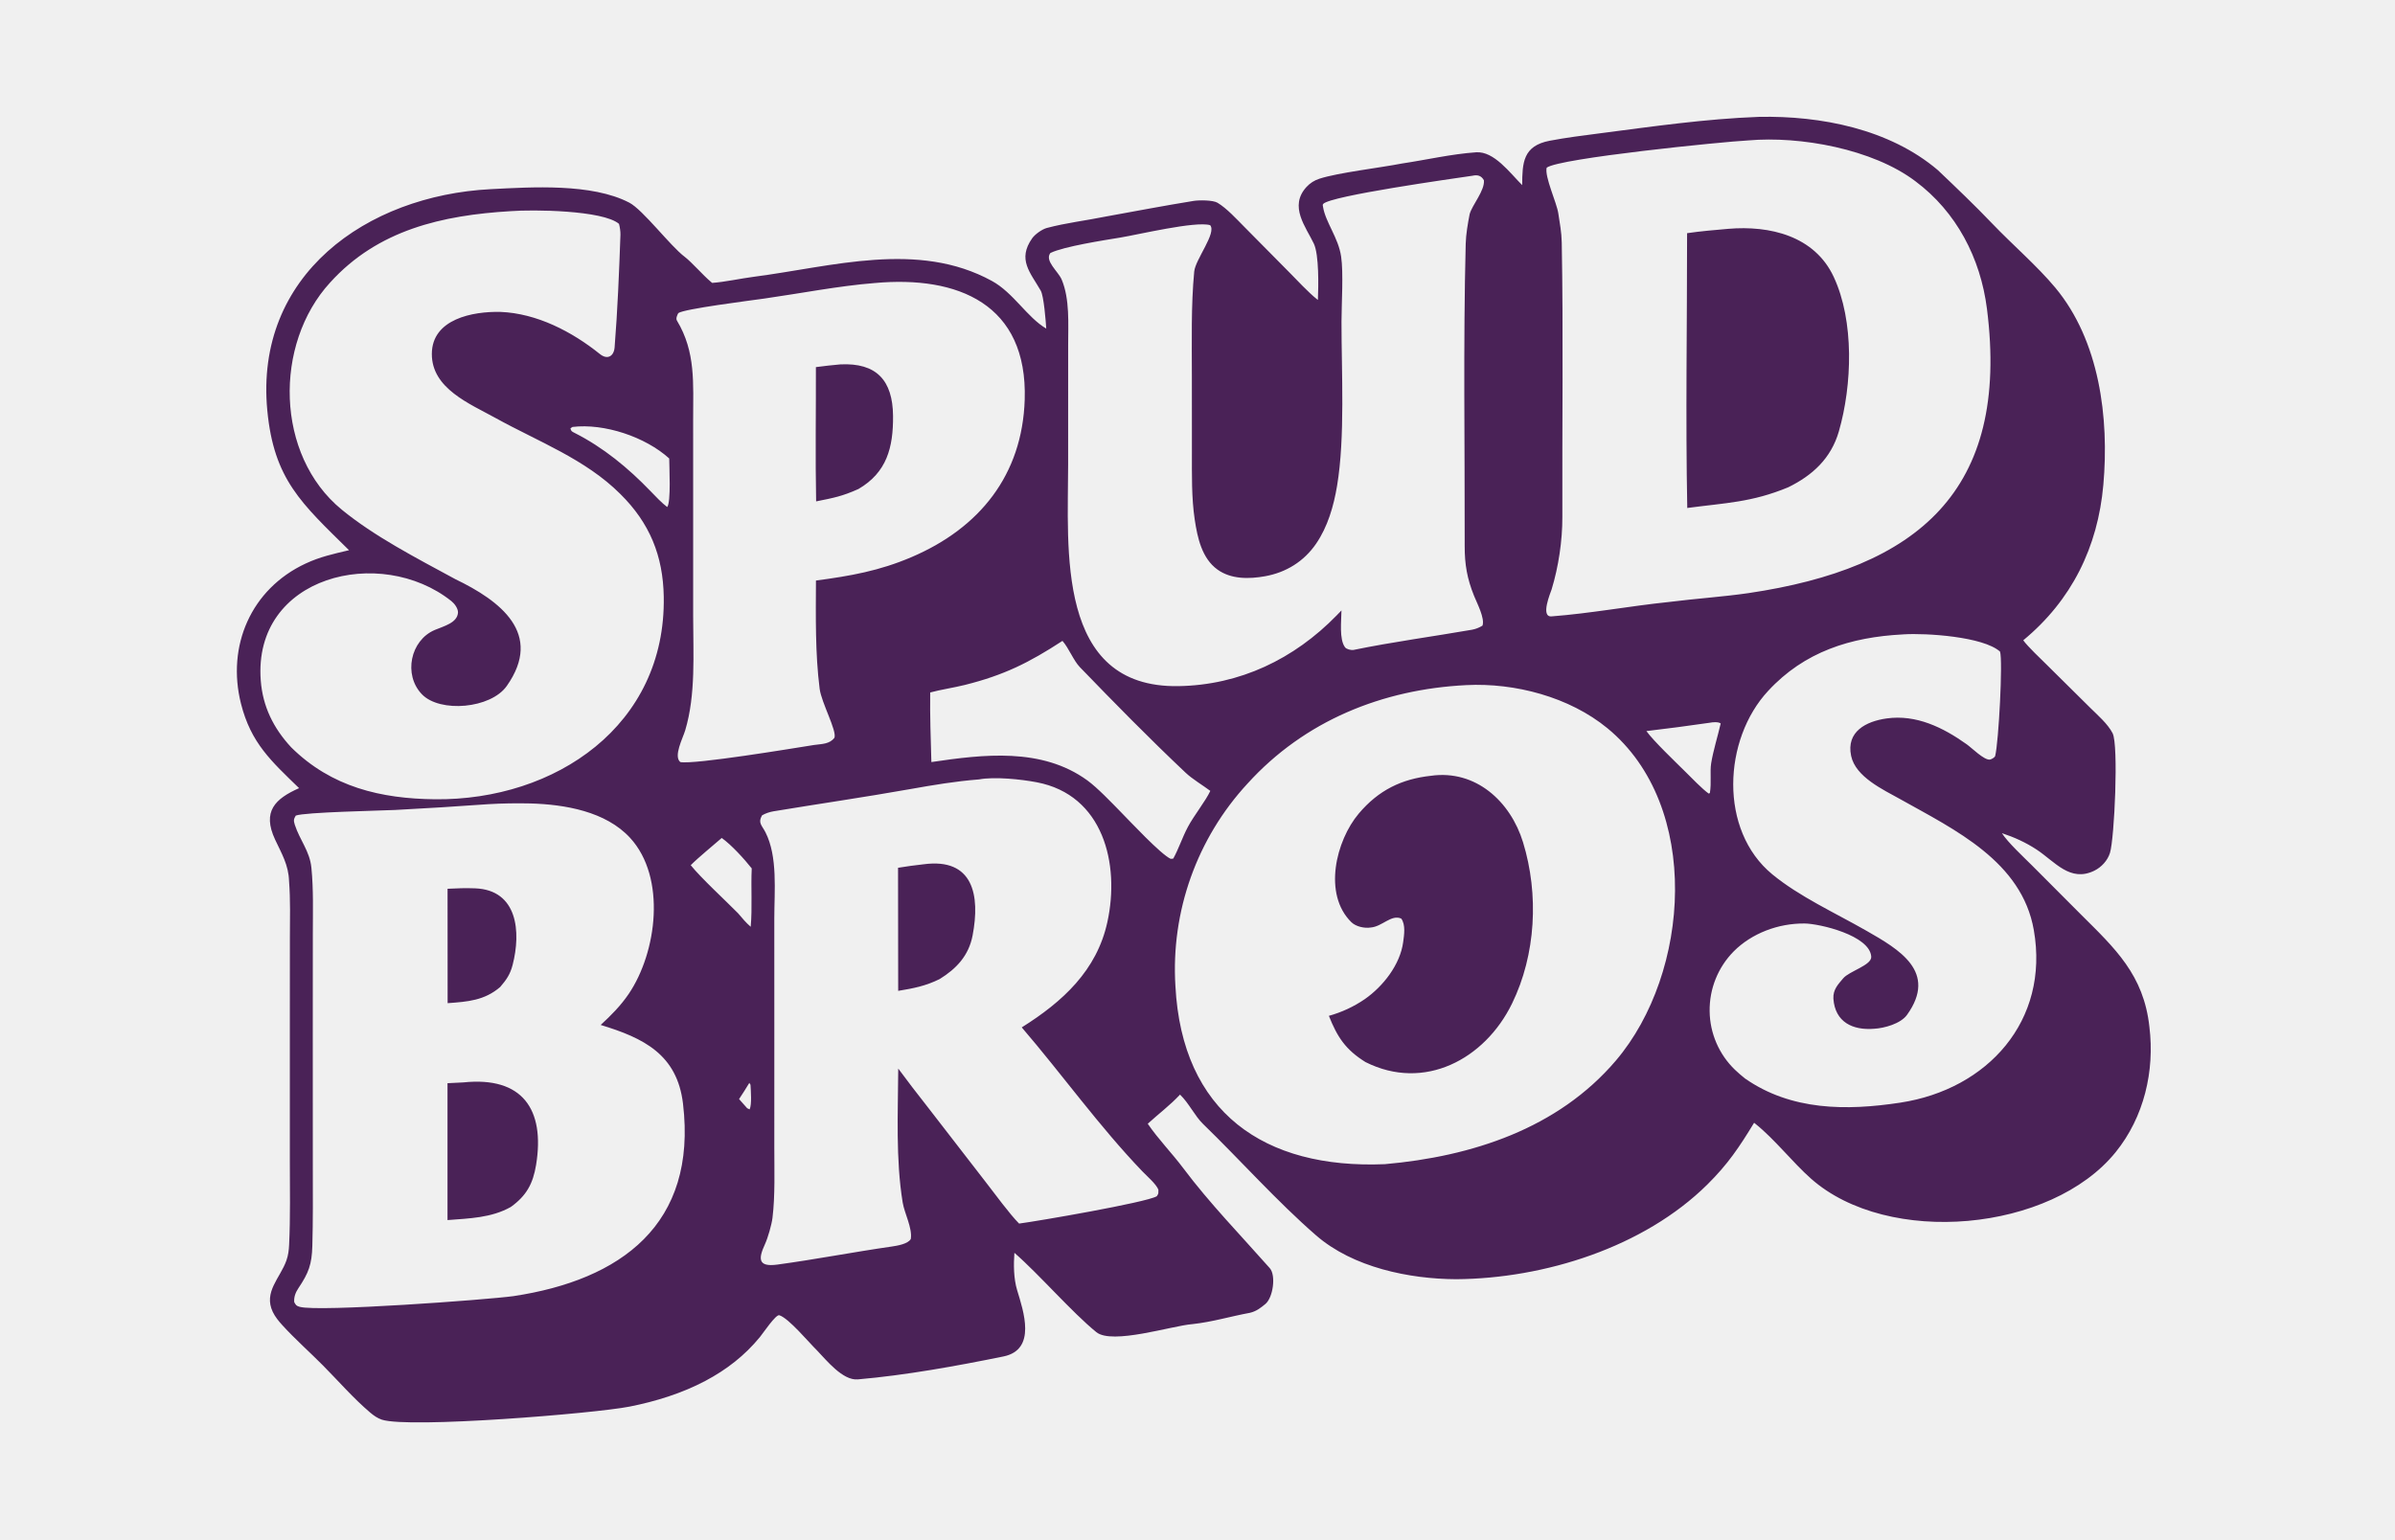
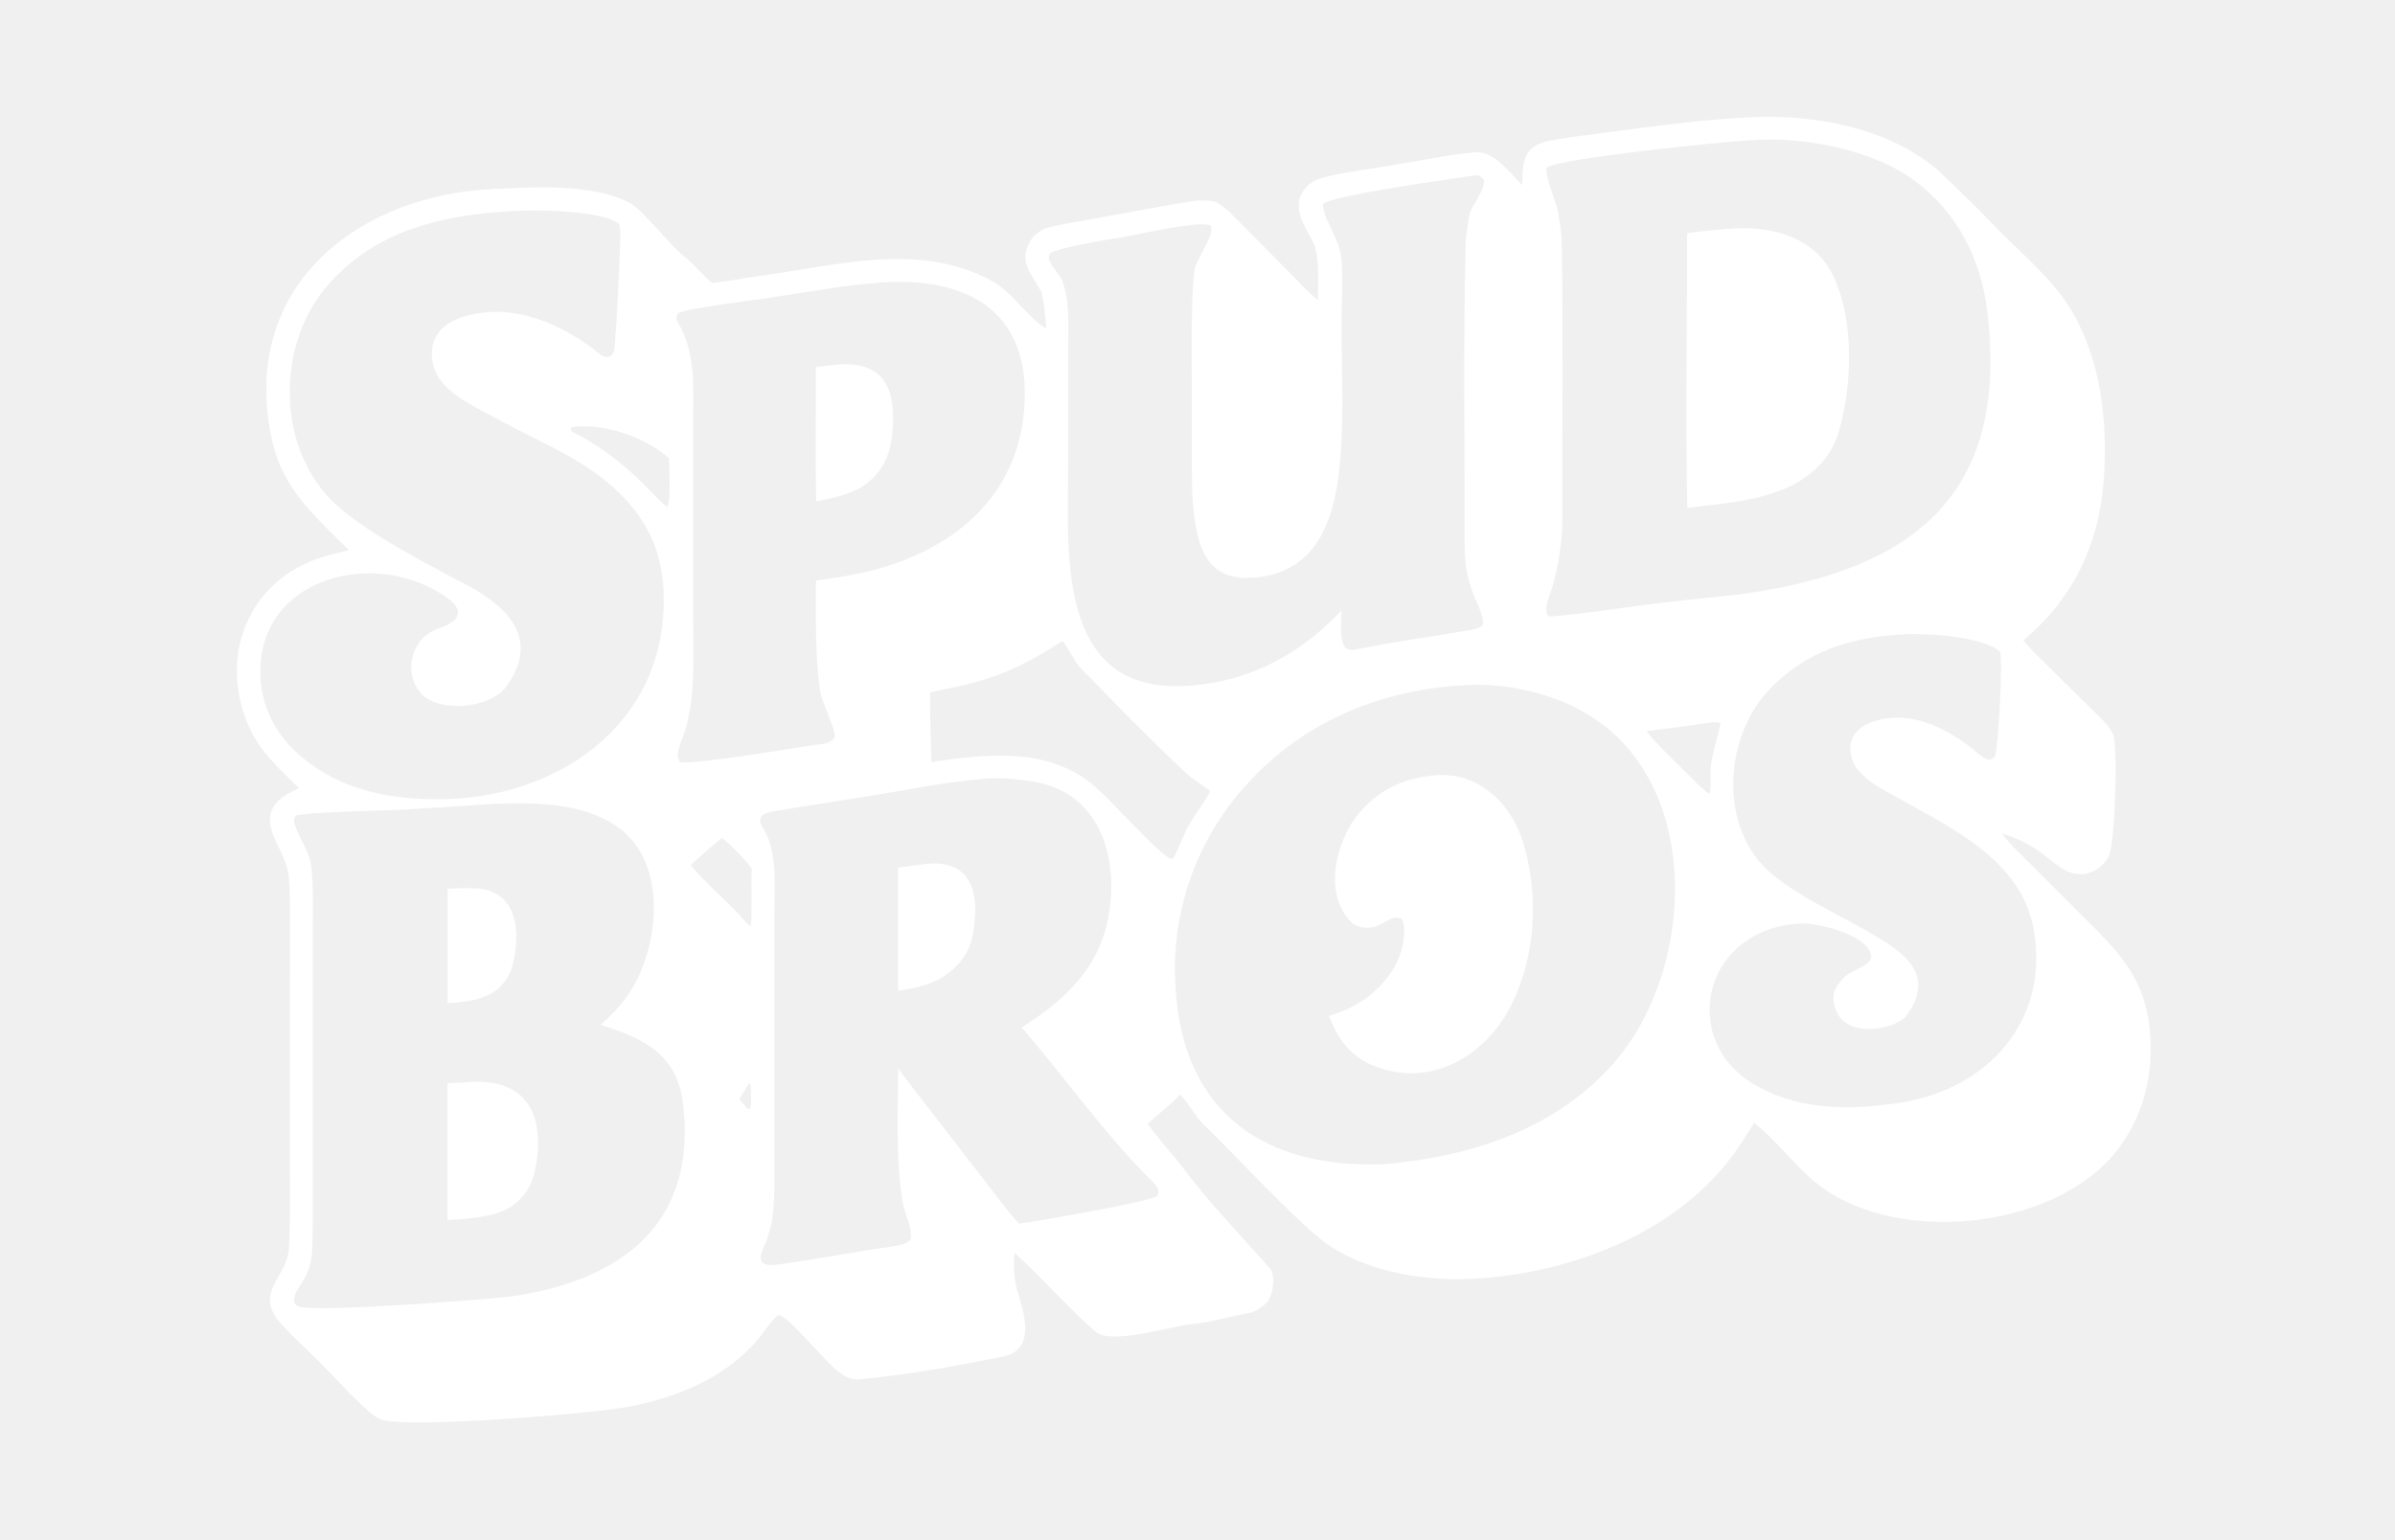
<svg xmlns="http://www.w3.org/2000/svg" width="224" height="144" viewBox="0 0 224 144" fill="none">
-   <path d="M164.527 10.933C170.289 10.819 176.71 12.061 181.24 15.914C182.951 17.539 184.717 19.227 186.349 20.936C188.208 22.881 190.526 24.871 192.23 26.916C196.369 31.889 197.274 39.108 196.722 45.358C196.204 51.194 193.762 56.159 189.231 59.904C189.666 60.505 190.871 61.639 191.448 62.211L195.477 66.201C196.184 66.903 197.133 67.713 197.588 68.598C198.157 69.704 197.76 78.454 197.34 79.798C197.117 80.512 196.544 81.132 195.878 81.459C193.611 82.569 192.191 80.608 190.481 79.483C189.464 78.814 188.386 78.327 187.235 77.948C187.771 78.799 189.297 80.216 190.059 80.977L194.609 85.54C197.812 88.73 200.501 91.194 201.03 96.073C201.537 100.204 200.528 104.508 197.877 107.788C191.845 115.252 176.584 116.649 169.38 110.27C167.64 108.729 165.999 106.594 164.177 105.137L164.058 105.043C162.677 107.315 161.608 108.916 159.688 110.816C153.732 116.707 144.439 119.614 136.209 119.678C131.792 119.66 126.544 118.574 123.101 115.586C119.451 112.418 115.999 108.53 112.515 105.15C111.744 104.401 111.203 103.213 110.366 102.406C109.452 103.391 108.35 104.215 107.347 105.134C108.331 106.578 109.606 107.875 110.658 109.278C113.154 112.603 116.023 115.545 118.758 118.641C119.362 119.325 119.064 121.408 118.346 121.999C117.892 122.373 117.505 122.678 116.901 122.822C115.073 123.158 113.386 123.681 111.505 123.882C109.63 124.025 104.02 125.834 102.538 124.63C100.247 122.768 97.214 119.246 94.875 117.208C94.792 118.311 94.806 119.623 95.126 120.689C95.714 122.644 96.982 126.267 93.85 126.905C89.449 127.801 84.71 128.662 80.224 129.051C78.819 129.172 77.295 127.256 76.4 126.326C75.651 125.595 73.775 123.33 72.889 123.049C72.563 122.948 71.359 124.742 71.076 125.087C69.647 126.828 67.954 128.139 65.969 129.192C63.783 130.351 61.316 131.115 58.896 131.594C55.571 132.251 38.285 133.647 35.722 132.821C35.309 132.687 34.95 132.432 34.622 132.154C33.062 130.83 31.653 129.207 30.209 127.748C28.963 126.491 27.61 125.298 26.419 123.992C26.077 123.616 25.73 123.197 25.511 122.735C24.624 120.87 26.216 119.557 26.787 117.927C26.961 117.431 27.016 116.978 27.041 116.454C27.165 113.837 27.107 111.196 27.108 108.576L27.108 95.957L27.112 87.74C27.118 85.996 27.169 84.157 27.034 82.433C26.99 80.918 26.34 79.856 25.729 78.547C24.496 75.906 25.742 74.726 27.973 73.737C25.384 71.219 23.468 69.526 22.538 65.828C21.181 60.43 23.477 55.108 28.575 52.727C29.955 52.082 31.168 51.829 32.644 51.475C28.203 47.093 25.612 44.876 24.999 38.384C23.805 25.742 34.271 18.296 45.887 17.698C49.731 17.501 55.342 17.134 58.851 18.956C60.138 19.625 62.716 23.044 64.042 24.029C64.723 24.554 65.719 25.721 66.485 26.365L66.608 26.467C67.756 26.389 69.287 26.053 70.502 25.895C77.832 24.947 85.843 22.487 92.772 26.285C94.788 27.39 96.056 29.685 97.854 30.742C97.81 30.046 97.629 27.702 97.339 27.194C96.365 25.488 95.129 24.29 96.542 22.287C96.796 21.927 97.45 21.452 97.906 21.329C99.705 20.848 101.604 20.63 103.431 20.257C106.167 19.761 108.894 19.241 111.632 18.797C112.138 18.715 113.438 18.711 113.871 18.969C114.738 19.487 115.66 20.502 116.389 21.235L120.573 25.465C121.289 26.191 122.377 27.363 123.15 27.975L123.26 28.06C123.313 26.783 123.374 23.841 122.883 22.799C122.147 21.237 120.527 19.318 122.19 17.495C122.519 17.135 122.939 16.867 123.404 16.719C125.14 16.154 129.112 15.692 131.092 15.302C133.403 14.958 135.733 14.409 138.061 14.248C139.743 14.133 141.225 16.183 142.366 17.319C142.382 15.24 142.424 13.645 144.95 13.165C146.483 12.875 148.02 12.681 149.571 12.481C154.561 11.835 159.496 11.118 164.527 10.933ZM49.604 75.167C48.289 75.137 46.973 75.16 45.66 75.236C42.762 75.446 39.862 75.626 36.96 75.777C35.563 75.844 28.49 75.983 27.663 76.304C27.48 76.615 27.437 76.744 27.57 77.154C28.041 78.607 28.969 79.621 29.124 81.181C29.327 83.216 29.259 85.307 29.258 87.359L29.253 97.004L29.257 109.444C29.259 111.822 29.28 114.198 29.212 116.572C29.163 118.289 28.872 119.082 27.919 120.502C27.649 120.904 27.479 121.324 27.517 121.818C27.669 122.094 27.707 122.175 28.034 122.264C29.848 122.757 45.555 121.601 48.023 121.261C58.037 119.752 65.23 114.577 63.88 103.253C63.331 98.651 60.202 97.112 56.181 95.891C57.148 95.002 58.056 94.087 58.803 92.986C61.443 89.088 62.341 82.098 58.933 78.388C56.656 75.91 52.837 75.26 49.604 75.167ZM96.973 73.188C95.484 72.903 93.011 72.648 91.567 72.919C89.382 73.09 87.289 73.441 85.135 73.824C80.882 74.581 76.603 75.197 72.343 75.903C71.992 75.961 71.574 76.099 71.271 76.283C70.87 76.991 71.248 77.192 71.593 77.868C72.756 80.154 72.418 83.384 72.419 85.918L72.421 96.463L72.42 107.404C72.419 109.447 72.503 111.874 72.25 113.929C72.169 114.586 71.821 115.801 71.551 116.388C70.934 117.727 70.846 118.562 72.701 118.311C76.261 117.827 79.845 117.133 83.405 116.621C83.919 116.545 84.925 116.382 85.186 115.914C85.345 114.888 84.592 113.518 84.426 112.501C83.765 108.452 83.99 104.065 84.011 99.971C84.884 101.151 85.776 102.317 86.686 103.469L92.201 110.599C93.016 111.649 94.439 113.596 95.314 114.473C96.992 114.255 107.175 112.511 108.191 111.917C108.388 111.611 108.329 111.715 108.343 111.305C108.142 110.778 107.255 110.019 106.837 109.582C102.792 105.361 99.364 100.55 95.563 96.119C99.402 93.709 102.582 90.791 103.57 86.267C104.764 80.804 103.179 74.374 96.973 73.188ZM43.344 101.266C48.849 100.692 50.986 103.771 50.141 108.971C49.852 110.745 49.238 111.865 47.778 112.917C45.968 113.942 43.886 113.988 41.855 114.146V101.34L43.344 101.266ZM150.34 68.131C146.786 65.208 141.691 63.866 137.14 64.097C129.297 64.487 122.021 67.422 116.682 73.305C111.942 78.434 109.505 85.277 109.934 92.246C110.554 104.07 118.233 109.386 129.52 108.916C137.64 108.199 145.702 105.606 151.138 99.214C158.086 91.041 159.189 75.408 150.34 68.131ZM70.083 101.311C69.775 101.806 69.452 102.35 69.123 102.826L69.882 103.681L70.112 103.79C70.329 103.339 70.223 102.027 70.194 101.491L70.083 101.311ZM187.059 60.96C185.478 59.553 180.149 59.218 178.054 59.347L177.958 59.354C173.087 59.608 168.767 60.96 165.368 64.641C161.164 69.164 160.739 77.673 165.767 81.805C168.301 83.888 171.577 85.371 174.567 87.08C177.609 88.819 181.253 90.915 178.357 94.951C177.765 95.775 176.23 96.196 175.289 96.247C173.282 96.411 171.631 95.63 171.474 93.433C171.426 92.566 171.945 92.062 172.391 91.528C172.957 90.853 175.062 90.308 175.014 89.507C174.892 87.513 170.185 86.413 168.784 86.399C166.316 86.374 163.837 87.318 162.156 89.002C160.684 90.49 159.871 92.507 159.899 94.6C159.923 96.671 160.775 98.647 162.267 100.084C162.567 100.369 162.88 100.639 163.203 100.896C167.516 103.908 172.684 103.933 177.757 103.156C185.878 101.912 191.705 95.51 190.22 87.015C189.098 80.595 182.836 77.631 177.744 74.777C176.106 73.862 173.547 72.688 173.133 70.716C172.654 68.434 174.549 67.485 176.44 67.217C179.226 66.822 181.74 68.066 183.944 69.634C184.434 69.984 185.564 71.121 186.101 71.065C186.252 71.049 186.568 70.862 186.603 70.731C186.935 69.443 187.334 61.775 187.059 60.96ZM133.816 72.582C138.027 71.979 141.279 74.989 142.448 78.803C143.94 83.669 143.656 89.306 141.414 93.896C138.861 99.121 133.192 102.12 127.714 99.365C125.849 98.207 125.07 97.017 124.288 95.038C125.485 94.707 126.618 94.18 127.642 93.479C129.365 92.278 130.957 90.245 131.237 88.132C131.328 87.45 131.475 86.527 131.059 85.94C130.121 85.521 129.284 86.692 128.192 86.775C127.639 86.864 126.824 86.7 126.396 86.282C123.709 83.654 124.955 78.639 127.079 76.119C128.946 73.906 131.111 72.879 133.816 72.582ZM44.43 83.109C48.431 83.26 48.737 87.194 47.946 90.269C47.717 91.159 47.367 91.658 46.782 92.339C45.312 93.606 43.721 93.718 41.866 93.852L41.86 83.15C42.743 83.103 43.553 83.075 44.43 83.109ZM86.38 80.859C91.026 80.238 91.687 83.748 90.964 87.523C90.602 89.41 89.454 90.625 87.887 91.596C86.568 92.251 85.423 92.467 84.006 92.701L83.993 81.186C84.812 81.047 85.558 80.955 86.38 80.859ZM67.502 78.397C66.679 79.118 65.318 80.22 64.603 80.944C65.57 82.148 67.832 84.226 69.031 85.443C69.421 85.898 69.755 86.316 70.212 86.706C70.371 84.946 70.222 83.025 70.308 81.245C69.612 80.363 68.412 79.044 67.502 78.397ZM99.37 59.959C96.251 61.993 93.914 63.162 90.236 64.082C89.258 64.327 87.893 64.536 87 64.785C86.972 66.977 87.047 69.106 87.11 71.296C91.954 70.577 97.433 69.91 101.698 73.012C102.651 73.705 103.954 75.079 104.795 75.935C105.706 76.859 108.568 79.935 109.495 80.351L109.733 80.327C110.239 79.414 110.566 78.375 111.097 77.371C111.653 76.317 112.76 74.94 113.199 73.993C112.51 73.477 111.515 72.882 110.907 72.31C107.521 69.116 104.236 65.768 101.001 62.419C100.405 61.802 99.962 60.628 99.37 59.959ZM57.894 20.943C56.38 19.662 49.833 19.593 47.76 19.755C41.369 20.136 35.34 21.499 30.875 26.434C25.593 32.194 25.747 42.584 31.957 47.676C35.002 50.173 38.865 52.166 42.586 54.184C46.789 56.209 50.849 59.276 47.398 64.175C45.898 66.304 41.149 66.708 39.461 64.954C37.702 63.127 38.385 59.901 40.665 58.937C41.529 58.572 42.771 58.272 42.835 57.312C42.849 56.924 42.507 56.467 42.211 56.232C35.594 50.969 23.629 53.853 24.389 63.683C24.575 66.085 25.564 68.116 27.234 69.916C30.994 73.642 35.64 74.726 40.691 74.777C51.959 74.889 62.292 67.861 62.08 55.821C62.013 52.004 60.775 48.94 58.016 46.214C54.74 42.946 50.342 41.318 46.371 39.119C43.935 37.77 40.376 36.356 40.389 33.107C40.402 29.836 44.227 29.121 46.81 29.181C50.205 29.316 53.493 31.021 56.105 33.121C56.822 33.699 57.418 33.319 57.483 32.499C57.762 29 57.906 25.469 58.029 21.961C58.04 21.668 57.972 21.222 57.894 20.943ZM160.933 67.683C160.698 67.514 160.179 67.562 159.902 67.618C157.932 67.905 155.959 68.164 153.982 68.397C154.694 69.371 156.687 71.266 157.629 72.201C158.19 72.757 159.219 73.826 159.812 74.244L159.921 74.198C160.085 73.23 159.914 72.219 160.042 71.412C160.226 70.255 160.662 68.87 160.933 67.683ZM95.839 37.392C96.121 28.446 89.598 25.767 81.798 26.481C78.465 26.744 74.831 27.455 71.5 27.93C70.24 28.11 63.922 28.901 63.438 29.296C63.338 29.479 63.193 29.794 63.31 29.988C65.088 32.941 64.825 35.86 64.828 39.284L64.829 46.903V57.669C64.829 61.156 65.087 64.998 64.085 68.332C63.858 69.088 62.971 70.743 63.627 71.296C64.942 71.546 74.206 70.003 76.137 69.698C76.89 69.596 77.579 69.618 78.042 69.031C78.291 68.368 76.827 65.746 76.66 64.441C76.239 61.134 76.301 57.631 76.314 54.314C79.555 53.88 82.226 53.413 85.25 52.123C91.622 49.406 95.617 44.432 95.839 37.392ZM138.787 16.863C138.541 16.429 138.201 16.333 137.713 16.442C135.876 16.714 124.456 18.314 123.762 19.074C123.687 19.156 123.722 19.236 123.738 19.338C123.977 20.821 125.167 22.208 125.433 24.003C125.659 25.531 125.47 28.419 125.468 30.074C125.461 34.823 125.817 40.883 125.053 45.453C124.737 47.343 124.184 49.274 123.092 50.868C121.959 52.522 120.291 53.556 118.324 53.91C116.838 54.178 115.145 54.208 113.867 53.286C112.409 52.234 111.997 50.309 111.744 48.63C111.433 46.56 111.48 44.405 111.478 42.316L111.474 35.208C111.475 32.05 111.39 28.561 111.694 25.4C111.804 24.26 113.817 21.777 113.18 21.065C111.82 20.667 106.462 21.949 104.793 22.223C103.246 22.477 99.524 23.052 98.243 23.666C97.671 24.395 98.979 25.398 99.296 26.153C100.067 27.986 99.9 30.303 99.903 32.26L99.9 43.444C99.9 51.314 98.718 64.374 110.208 64.192C115.959 64.1 121.035 61.661 125.02 57.571L125.465 57.11C125.461 58.044 125.233 59.81 125.802 60.563C125.936 60.741 126.369 60.843 126.582 60.807C130.252 60.054 133.978 59.557 137.67 58.916C138.013 58.857 138.363 58.714 138.655 58.531C138.895 57.857 138.147 56.441 137.869 55.752C137.217 54.14 136.987 52.806 136.99 51.088C137.007 41.667 136.847 32.227 137.085 22.81C137.107 21.934 137.285 20.888 137.455 20.027C137.684 19.181 138.886 17.82 138.787 16.863ZM179.137 16.951C175.155 13.942 168.381 12.709 163.509 13.137C161.235 13.248 145.778 14.801 144.656 15.691C144.45 16.526 145.601 18.973 145.745 19.956C145.879 20.86 146.051 21.732 146.067 22.673C146.221 31.235 146.097 39.811 146.124 48.376C146.131 50.577 145.763 53.041 145.121 55.141C145.034 55.415 144.039 57.748 145.111 57.666C148.758 57.389 152.406 56.702 156.05 56.324C158.654 55.997 161.207 55.828 163.53 55.49C179.269 53.161 188.006 46.005 185.837 28.894C185.233 24.141 182.985 19.821 179.137 16.951ZM161.643 21.408C165.527 21.081 169.707 22.063 171.5 25.896C173.437 30.041 173.234 36.017 171.985 40.36C171.258 42.884 169.52 44.479 167.244 45.591C163.838 47.004 161.375 47.048 157.807 47.524C157.642 39.137 157.793 30.253 157.79 21.816C159.064 21.628 160.36 21.52 161.643 21.408ZM62.591 42.894C60.37 40.875 56.517 39.585 53.541 39.944L53.352 40.075C53.419 40.338 53.462 40.36 53.73 40.495C56.429 41.861 58.755 43.779 60.843 45.951C61.293 46.419 61.891 47.052 62.401 47.436C62.774 46.977 62.592 43.676 62.591 42.894ZM78.597 34.091C81.972 33.925 83.496 35.579 83.525 38.914C83.549 41.863 82.944 44.203 80.287 45.751C78.724 46.446 77.992 46.572 76.33 46.908C76.249 42.806 76.321 38.475 76.309 34.346C77.069 34.244 77.832 34.158 78.597 34.091Z" fill="#4A2257" />
+   <path d="M164.527 10.933C170.288 10.819 176.709 12.061 181.24 15.914C182.951 17.539 184.717 19.227 186.348 20.936C188.207 22.881 190.526 24.871 192.229 26.916C196.369 31.889 197.274 39.108 196.721 45.358C196.204 51.194 193.761 56.159 189.23 59.904C189.666 60.505 190.871 61.639 191.448 62.211L195.476 66.201C196.183 66.903 197.133 67.713 197.587 68.598C198.157 69.704 197.76 78.454 197.339 79.798C197.117 80.512 196.544 81.132 195.878 81.459C193.61 82.569 192.19 80.608 190.48 79.483C189.464 78.814 188.386 78.327 187.235 77.948C187.771 78.799 189.297 80.216 190.058 80.977L194.609 85.54C197.812 88.73 200.5 91.194 201.03 96.073C201.536 100.204 200.528 104.508 197.877 107.788C191.844 115.252 176.583 116.649 169.379 110.27C167.64 108.729 165.999 106.594 164.176 105.137L164.057 105.043C162.677 107.315 161.608 108.916 159.687 110.816C153.731 116.707 144.438 119.614 136.209 119.678C131.792 119.66 126.544 118.574 123.1 115.586C119.45 112.418 115.999 108.53 112.514 105.15C111.743 104.401 111.202 103.213 110.366 102.406C109.451 103.391 108.35 104.215 107.346 105.134C108.33 106.578 109.605 107.875 110.658 109.278C113.153 112.603 116.022 115.545 118.757 118.641C119.362 119.325 119.063 121.408 118.345 121.999C117.892 122.373 117.504 122.678 116.901 122.822C115.073 123.158 113.386 123.681 111.504 123.882C109.629 124.025 104.019 125.834 102.538 124.63C100.247 122.768 97.214 119.246 94.875 117.208C94.791 118.311 94.805 119.623 95.126 120.689C95.713 122.644 96.981 126.267 93.849 126.905C89.448 127.801 84.71 128.662 80.223 129.051C78.819 129.172 77.294 127.256 76.4 126.326C75.65 125.595 73.775 123.33 72.888 123.049C72.563 122.948 71.358 124.742 71.076 125.087C69.647 126.828 67.953 128.139 65.968 129.192C63.783 130.351 61.316 131.115 58.895 131.594C55.571 132.251 38.284 133.647 35.721 132.821C35.308 132.687 34.95 132.432 34.622 132.154C33.062 130.83 31.653 129.207 30.209 127.748C28.963 126.491 27.609 125.298 26.419 123.992C26.076 123.616 25.73 123.197 25.51 122.735C24.624 120.87 26.216 119.557 26.787 117.927C26.96 117.431 27.016 116.978 27.041 116.454C27.164 113.837 27.106 111.196 27.107 108.576L27.108 95.957L27.112 87.74C27.118 85.996 27.169 84.157 27.034 82.433C26.99 80.918 26.339 79.856 25.728 78.547C24.496 75.906 25.741 74.726 27.972 73.737C25.384 71.219 23.468 69.526 22.538 65.828C21.18 60.43 23.477 55.108 28.575 52.727C29.955 52.082 31.168 51.829 32.643 51.475C28.203 47.093 25.612 44.876 24.999 38.384C23.805 25.742 34.271 18.296 45.886 17.698C49.73 17.501 55.342 17.134 58.85 18.956C60.137 19.625 62.716 23.044 64.042 24.029C64.723 24.554 65.719 25.721 66.485 26.365L66.607 26.467C67.756 26.389 69.287 26.053 70.501 25.895C77.832 24.947 85.842 22.487 92.772 26.285C94.788 27.39 96.056 29.685 97.853 30.742C97.809 30.046 97.628 27.702 97.338 27.194C96.364 25.488 95.129 24.29 96.542 22.287C96.796 21.927 97.449 21.452 97.906 21.329C99.704 20.848 101.604 20.63 103.43 20.257C106.166 19.761 108.893 19.241 111.631 18.797C112.138 18.715 113.438 18.711 113.871 18.969C114.738 19.487 115.659 20.502 116.388 21.235L120.573 25.465C121.289 26.191 122.377 27.363 123.15 27.975L123.259 28.06C123.312 26.783 123.373 23.841 122.882 22.799C122.146 21.237 120.527 19.318 122.189 17.495C122.519 17.135 122.939 16.867 123.404 16.719C125.14 16.154 129.112 15.692 131.091 15.302C133.403 14.958 135.732 14.409 138.06 14.248C139.743 14.133 141.225 16.183 142.366 17.319C142.381 15.24 142.423 13.645 144.95 13.165C146.482 12.875 148.02 12.681 149.571 12.481C154.56 11.835 159.496 11.118 164.527 10.933ZM49.603 75.167C48.288 75.137 46.973 75.16 45.66 75.236C42.762 75.446 39.861 75.626 36.959 75.777C35.562 75.844 28.489 75.983 27.663 76.304C27.48 76.615 27.437 76.744 27.57 77.154C28.041 78.607 28.968 79.621 29.124 81.181C29.326 83.216 29.258 85.307 29.257 87.359L29.253 97.004L29.256 109.444C29.258 111.822 29.28 114.198 29.212 116.572C29.162 118.289 28.871 119.082 27.919 120.502C27.649 120.904 27.479 121.324 27.516 121.818C27.669 122.094 27.706 122.175 28.034 122.264C29.848 122.757 45.554 121.601 48.023 121.261C58.036 119.752 65.23 114.577 63.88 103.253C63.33 98.651 60.201 97.112 56.18 95.891C57.148 95.002 58.056 94.087 58.802 92.986C61.442 89.088 62.341 82.098 58.932 78.388C56.655 75.91 52.837 75.26 49.603 75.167ZM96.972 73.188C95.484 72.903 93.01 72.648 91.566 72.919C89.381 73.09 87.289 73.441 85.134 73.824C80.882 74.581 76.603 75.197 72.342 75.903C71.992 75.961 71.573 76.099 71.27 76.283C70.87 76.991 71.248 77.192 71.592 77.868C72.756 80.154 72.418 83.384 72.418 85.918L72.421 96.463L72.419 107.404C72.419 109.447 72.503 111.874 72.25 113.929C72.168 114.586 71.82 115.801 71.55 116.388C70.933 117.727 70.845 118.562 72.701 118.311C76.261 117.827 79.844 117.133 83.405 116.621C83.918 116.545 84.925 116.382 85.185 115.914C85.345 114.888 84.591 113.518 84.425 112.501C83.765 108.452 83.99 104.065 84.01 99.971C84.884 101.151 85.775 102.317 86.685 103.469L92.201 110.599C93.015 111.649 94.439 113.596 95.314 114.473C96.992 114.255 107.175 112.511 108.191 111.917C108.388 111.611 108.328 111.715 108.342 111.305C108.141 110.778 107.255 110.019 106.836 109.582C102.791 105.361 99.364 100.55 95.562 96.119C99.402 93.709 102.581 90.791 103.57 86.267C104.763 80.804 103.178 74.374 96.972 73.188ZM43.343 101.266C48.848 100.692 50.986 103.771 50.14 108.971C49.852 110.745 49.237 111.865 47.778 112.917C45.967 113.942 43.885 113.988 41.854 114.146V101.34L43.343 101.266ZM150.339 68.131C146.786 65.208 141.69 63.866 137.139 64.097C129.297 64.487 122.02 67.422 116.681 73.305C111.941 78.434 109.504 85.277 109.933 92.246C110.553 104.07 118.233 109.386 129.519 108.916C137.64 108.199 145.701 105.606 151.137 99.214C158.086 91.041 159.188 75.408 150.339 68.131ZM70.083 101.311C69.775 101.806 69.451 102.35 69.123 102.826L69.881 103.681L70.112 103.79C70.328 103.339 70.222 102.027 70.194 101.491L70.083 101.311ZM187.058 60.96C185.477 59.553 180.149 59.218 178.053 59.347L177.958 59.354C173.086 59.608 168.766 60.96 165.368 64.641C161.163 69.164 160.739 77.673 165.766 81.805C168.301 83.888 171.577 85.371 174.567 87.08C177.609 88.819 181.252 90.915 178.356 94.951C177.765 95.775 176.23 96.196 175.289 96.247C173.282 96.411 171.631 95.63 171.473 93.433C171.426 92.566 171.944 92.062 172.39 91.528C172.956 90.853 175.062 90.308 175.013 89.507C174.892 87.513 170.185 86.413 168.784 86.399C166.316 86.374 163.836 87.318 162.156 89.002C160.683 90.49 159.87 92.507 159.899 94.6C159.922 96.671 160.775 98.647 162.266 100.084C162.566 100.369 162.879 100.639 163.203 100.896C167.516 103.908 172.683 103.933 177.756 103.156C185.877 101.912 191.704 95.51 190.219 87.015C189.097 80.595 182.836 77.631 177.744 74.777C176.105 73.862 173.546 72.688 173.132 70.716C172.654 68.434 174.549 67.485 176.44 67.217C179.226 66.822 181.739 68.066 183.944 69.634C184.434 69.984 185.564 71.121 186.1 71.065C186.251 71.049 186.568 70.862 186.602 70.731C186.934 69.443 187.334 61.775 187.058 60.96ZM133.816 72.582C138.026 71.979 141.278 74.989 142.448 78.803C143.939 83.669 143.655 89.306 141.414 93.896C138.861 99.121 133.191 102.12 127.713 99.365C125.849 98.207 125.07 97.017 124.288 95.038C125.484 94.707 126.618 94.18 127.641 93.479C129.364 92.278 130.957 90.245 131.237 88.132C131.327 87.45 131.474 86.527 131.058 85.94C130.121 85.521 129.284 86.692 128.192 86.775C127.638 86.864 126.823 86.7 126.395 86.282C123.708 83.654 124.955 78.639 127.079 76.119C128.945 73.906 131.111 72.879 133.816 72.582ZM44.429 83.109C48.43 83.26 48.736 87.194 47.946 90.269C47.717 91.159 47.367 91.658 46.782 92.339C45.311 93.606 43.721 93.718 41.866 93.852L41.86 83.15C42.742 83.103 43.552 83.075 44.429 83.109ZM86.379 80.859C91.025 80.238 91.687 83.748 90.963 87.523C90.602 89.41 89.454 90.625 87.886 91.596C86.568 92.251 85.423 92.467 84.005 92.701L83.993 81.186C84.811 81.047 85.558 80.955 86.379 80.859ZM67.501 78.397C66.679 79.118 65.317 80.22 64.602 80.944C65.569 82.148 67.832 84.226 69.031 85.443C69.42 85.898 69.755 86.316 70.212 86.706C70.37 84.946 70.222 83.025 70.307 81.245C69.612 80.363 68.412 79.044 67.501 78.397ZM99.37 59.959C96.251 61.993 93.913 63.162 90.236 64.082C89.258 64.327 87.892 64.536 87 64.785C86.971 66.977 87.047 69.106 87.11 71.296C91.954 70.577 97.433 69.91 101.698 73.012C102.651 73.705 103.954 75.079 104.795 75.935C105.706 76.859 108.568 79.935 109.495 80.351L109.733 80.327C110.238 79.414 110.566 78.375 111.096 77.371C111.652 76.317 112.76 74.94 113.199 73.993C112.509 73.477 111.515 72.882 110.907 72.31C107.52 69.116 104.236 65.768 101.001 62.419C100.405 61.802 99.962 60.628 99.37 59.959ZM57.893 20.943C56.379 19.662 49.833 19.593 47.759 19.755C41.368 20.136 35.339 21.499 30.875 26.434C25.592 32.194 25.746 42.584 31.957 47.676C35.001 50.173 38.864 52.166 42.586 54.184C46.788 56.209 50.848 59.276 47.397 64.175C45.897 66.304 41.148 66.708 39.461 64.954C37.701 63.127 38.385 59.901 40.665 58.937C41.528 58.572 42.77 58.272 42.834 57.312C42.849 56.924 42.506 56.467 42.211 56.232C35.594 50.969 23.628 53.853 24.388 63.683C24.574 66.085 25.563 68.116 27.234 69.916C30.994 73.642 35.639 74.726 40.691 74.777C51.959 74.889 62.291 67.861 62.08 55.821C62.013 52.004 60.774 48.94 58.015 46.214C54.739 42.946 50.342 41.318 46.371 39.119C43.934 37.77 40.375 36.356 40.388 33.107C40.401 29.836 44.226 29.121 46.809 29.181C50.205 29.316 53.492 31.021 56.104 33.121C56.822 33.699 57.418 33.319 57.483 32.499C57.761 29 57.906 25.469 58.029 21.961C58.039 21.668 57.971 21.222 57.893 20.943ZM160.932 67.683C160.697 67.514 160.179 67.562 159.902 67.618C157.931 67.905 155.958 68.164 153.981 68.397C154.694 69.371 156.686 71.266 157.628 72.201C158.19 72.757 159.219 73.826 159.811 74.244L159.92 74.198C160.085 73.23 159.914 72.219 160.042 71.412C160.226 70.255 160.662 68.87 160.932 67.683ZM95.838 37.392C96.12 28.446 89.598 25.767 81.797 26.481C78.465 26.744 74.83 27.455 71.5 27.93C70.239 28.11 63.922 28.901 63.438 29.296C63.337 29.479 63.192 29.794 63.309 29.988C65.087 32.941 64.824 35.86 64.828 39.284L64.829 46.903V57.669C64.828 61.156 65.087 64.998 64.085 68.332C63.857 69.088 62.971 70.743 63.627 71.296C64.941 71.546 74.205 70.003 76.136 69.698C76.889 69.596 77.579 69.618 78.042 69.031C78.291 68.368 76.826 65.746 76.66 64.441C76.238 61.134 76.301 57.631 76.314 54.314C79.555 53.88 82.225 53.413 85.25 52.123C91.621 49.406 95.617 44.432 95.838 37.392ZM138.787 16.863C138.541 16.429 138.2 16.333 137.712 16.442C135.875 16.714 124.456 18.314 123.761 19.074C123.686 19.156 123.721 19.236 123.738 19.338C123.976 20.821 125.166 22.208 125.432 24.003C125.658 25.531 125.47 28.419 125.467 30.074C125.461 34.823 125.817 40.883 125.052 45.453C124.737 47.343 124.184 49.274 123.091 50.868C121.958 52.522 120.291 53.556 118.324 53.91C116.838 54.178 115.144 54.208 113.867 53.286C112.408 52.234 111.996 50.309 111.744 48.63C111.433 46.56 111.479 44.405 111.477 42.316L111.473 35.208C111.474 32.05 111.389 28.561 111.694 25.4C111.803 24.26 113.817 21.777 113.179 21.065C111.82 20.667 106.461 21.949 104.793 22.223C103.246 22.477 99.523 23.052 98.243 23.666C97.671 24.395 98.978 25.398 99.296 26.153C100.066 27.986 99.899 30.303 99.903 32.26L99.899 43.444C99.9 51.314 98.718 64.374 110.208 64.192C115.958 64.1 121.035 61.661 125.019 57.571L125.464 57.11C125.46 58.044 125.232 59.81 125.801 60.563C125.936 60.741 126.369 60.843 126.582 60.807C130.251 60.054 133.978 59.557 137.67 58.916C138.013 58.857 138.362 58.714 138.655 58.531C138.894 57.857 138.147 56.441 137.869 55.752C137.217 54.14 136.987 52.806 136.99 51.088C137.006 41.667 136.846 32.227 137.085 22.81C137.107 21.934 137.285 20.888 137.455 20.027C137.683 19.181 138.886 17.82 138.787 16.863ZM179.136 16.951C175.154 13.942 168.381 12.709 163.508 13.137C161.235 13.248 145.777 14.801 144.656 15.691C144.45 16.526 145.6 18.973 145.745 19.956C145.878 20.86 146.05 21.732 146.067 22.673C146.22 31.235 146.096 39.811 146.124 48.376C146.13 50.577 145.763 53.041 145.121 55.141C145.034 55.415 144.038 57.748 145.111 57.666C148.757 57.389 152.405 56.702 156.049 56.324C158.653 55.997 161.206 55.828 163.53 55.49C179.269 53.161 188.006 46.005 185.836 28.894C185.233 24.141 182.984 19.821 179.136 16.951ZM161.642 21.408C165.527 21.081 169.707 22.063 171.5 25.896C173.437 30.041 173.234 36.017 171.985 40.36C171.258 42.884 169.52 44.479 167.244 45.591C163.838 47.004 161.374 47.048 157.806 47.524C157.642 39.137 157.793 30.253 157.79 21.816C159.064 21.628 160.359 21.52 161.642 21.408ZM62.59 42.894C60.369 40.875 56.516 39.585 53.541 39.944L53.351 40.075C53.418 40.338 53.462 40.36 53.73 40.495C56.429 41.861 58.755 43.779 60.842 45.951C61.292 46.419 61.89 47.052 62.4 47.436C62.773 46.977 62.591 43.676 62.59 42.894ZM78.596 34.091C81.971 33.925 83.496 35.579 83.524 38.914C83.549 41.863 82.943 44.203 80.287 45.751C78.723 46.446 77.992 46.572 76.33 46.908C76.249 42.806 76.321 38.475 76.308 34.346C77.069 34.244 77.832 34.158 78.596 34.091Z" fill="white" />
</svg>
